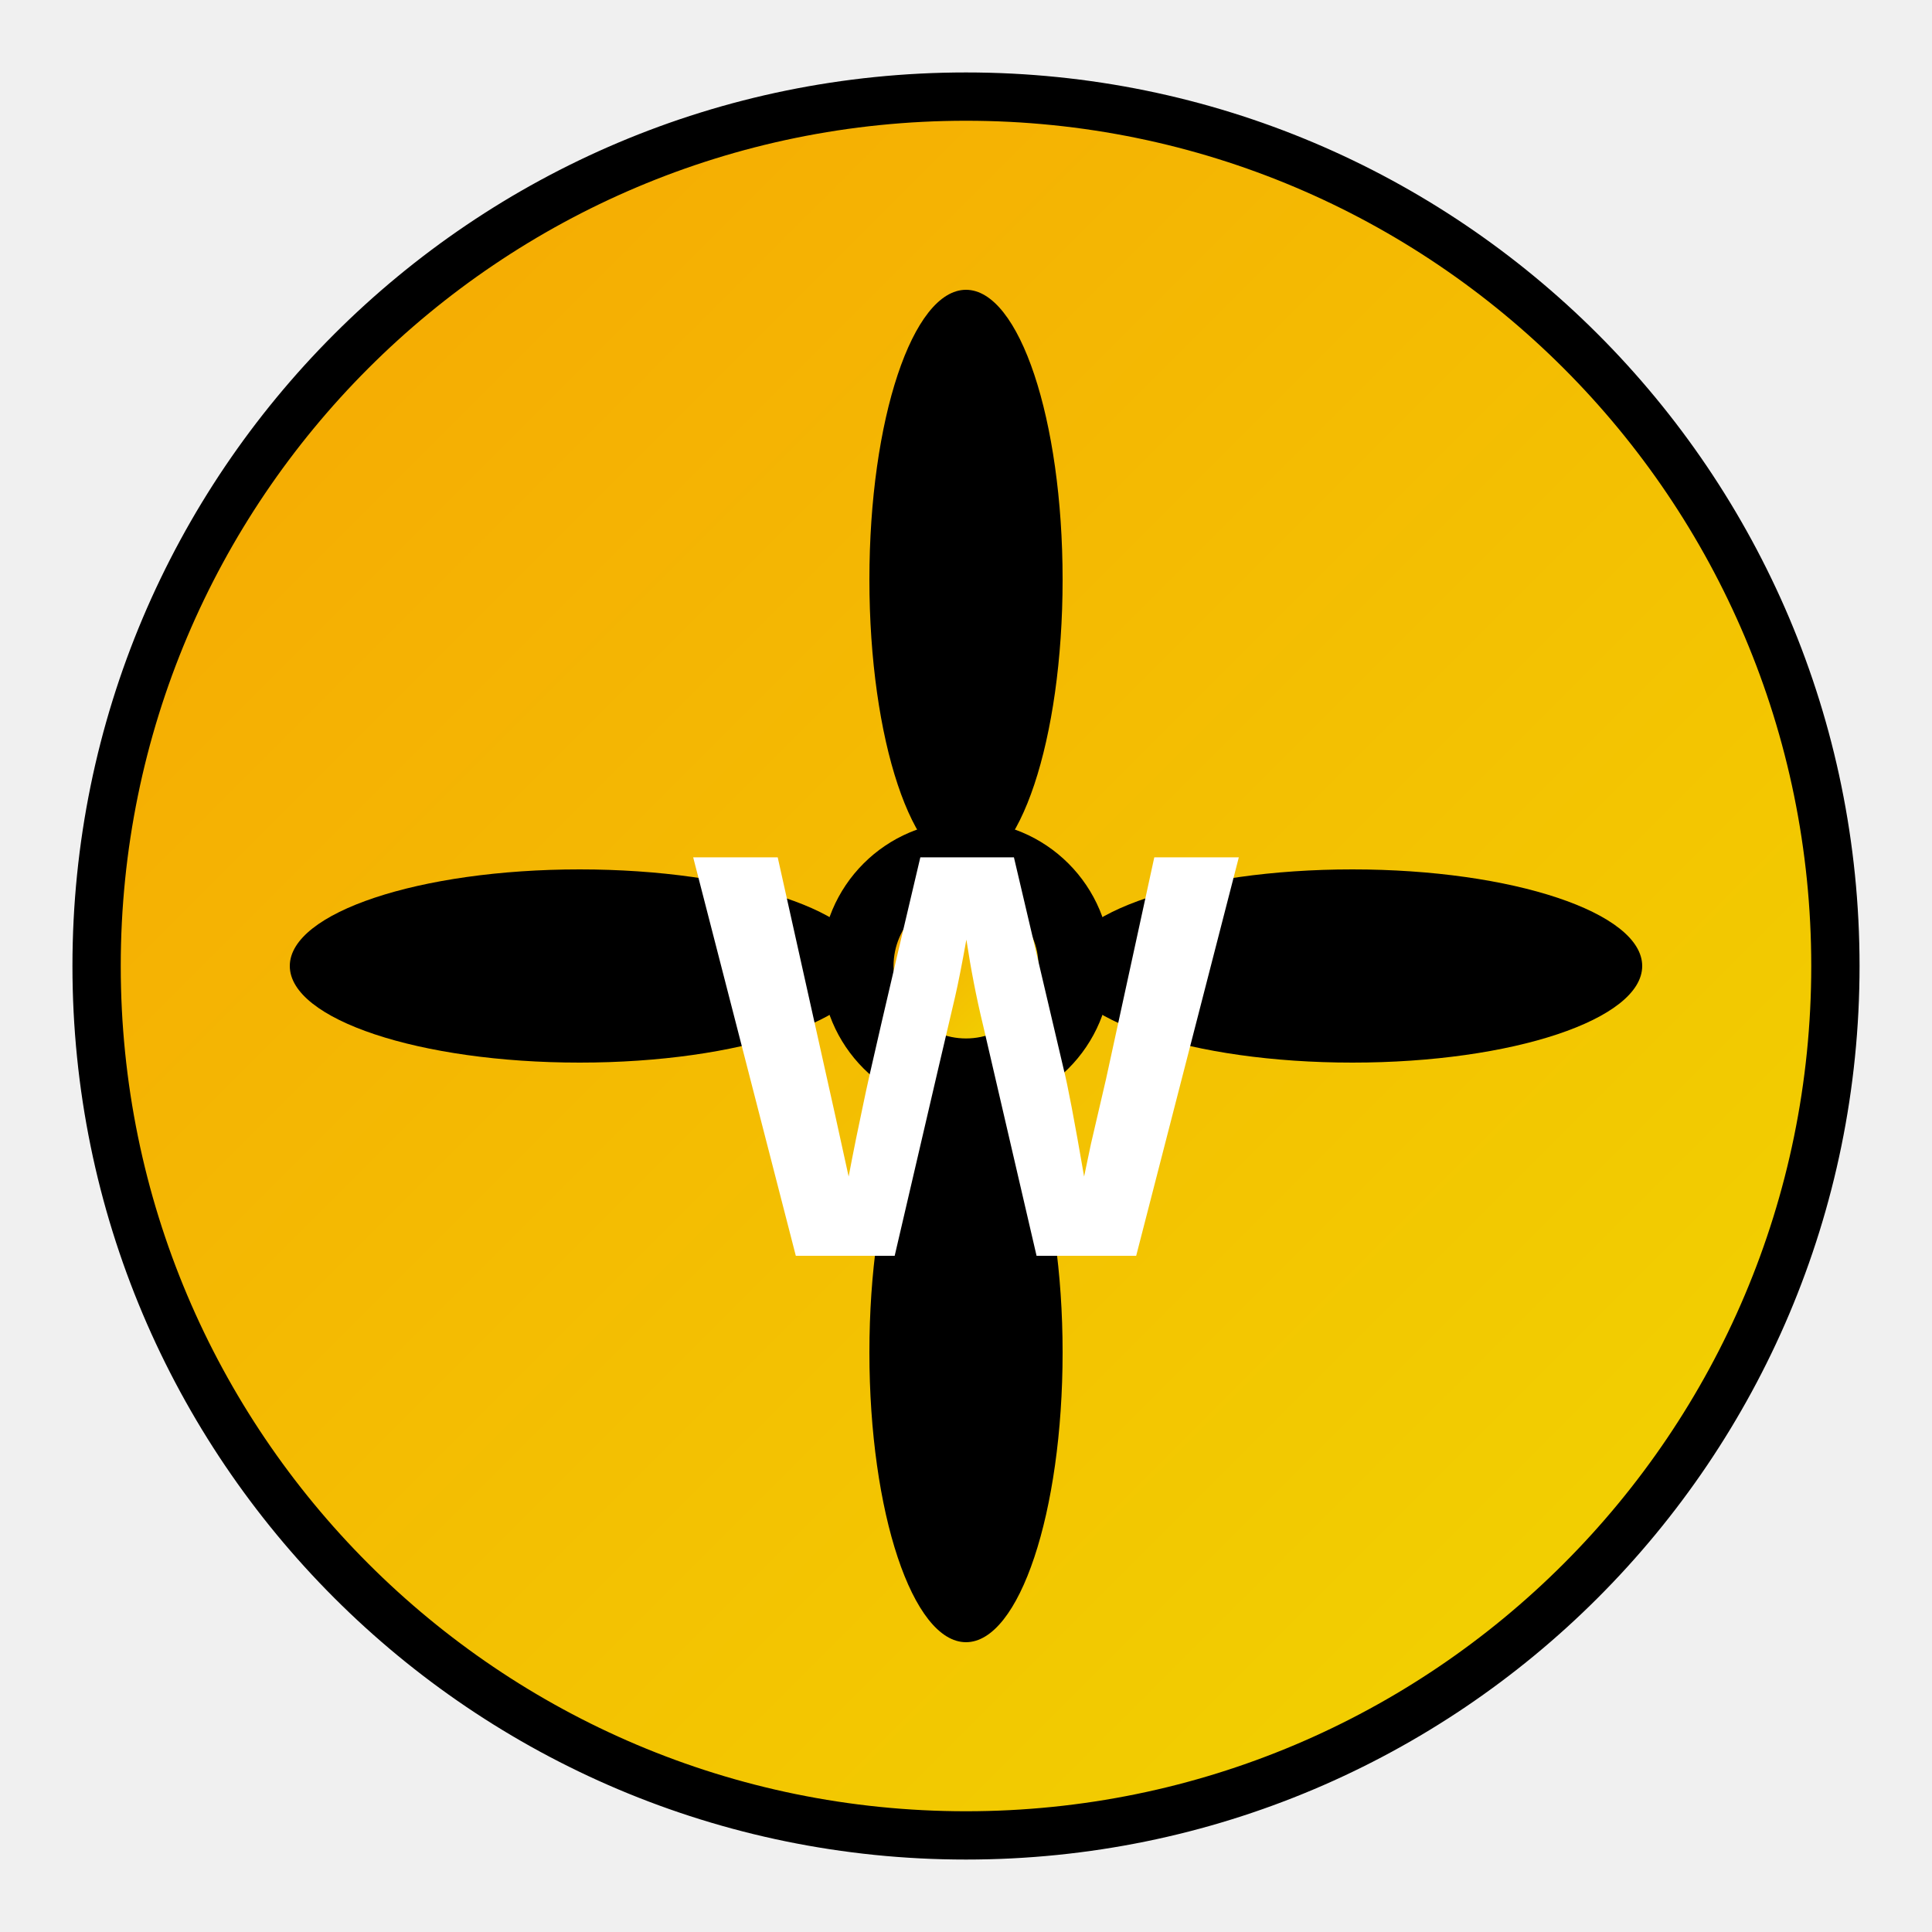
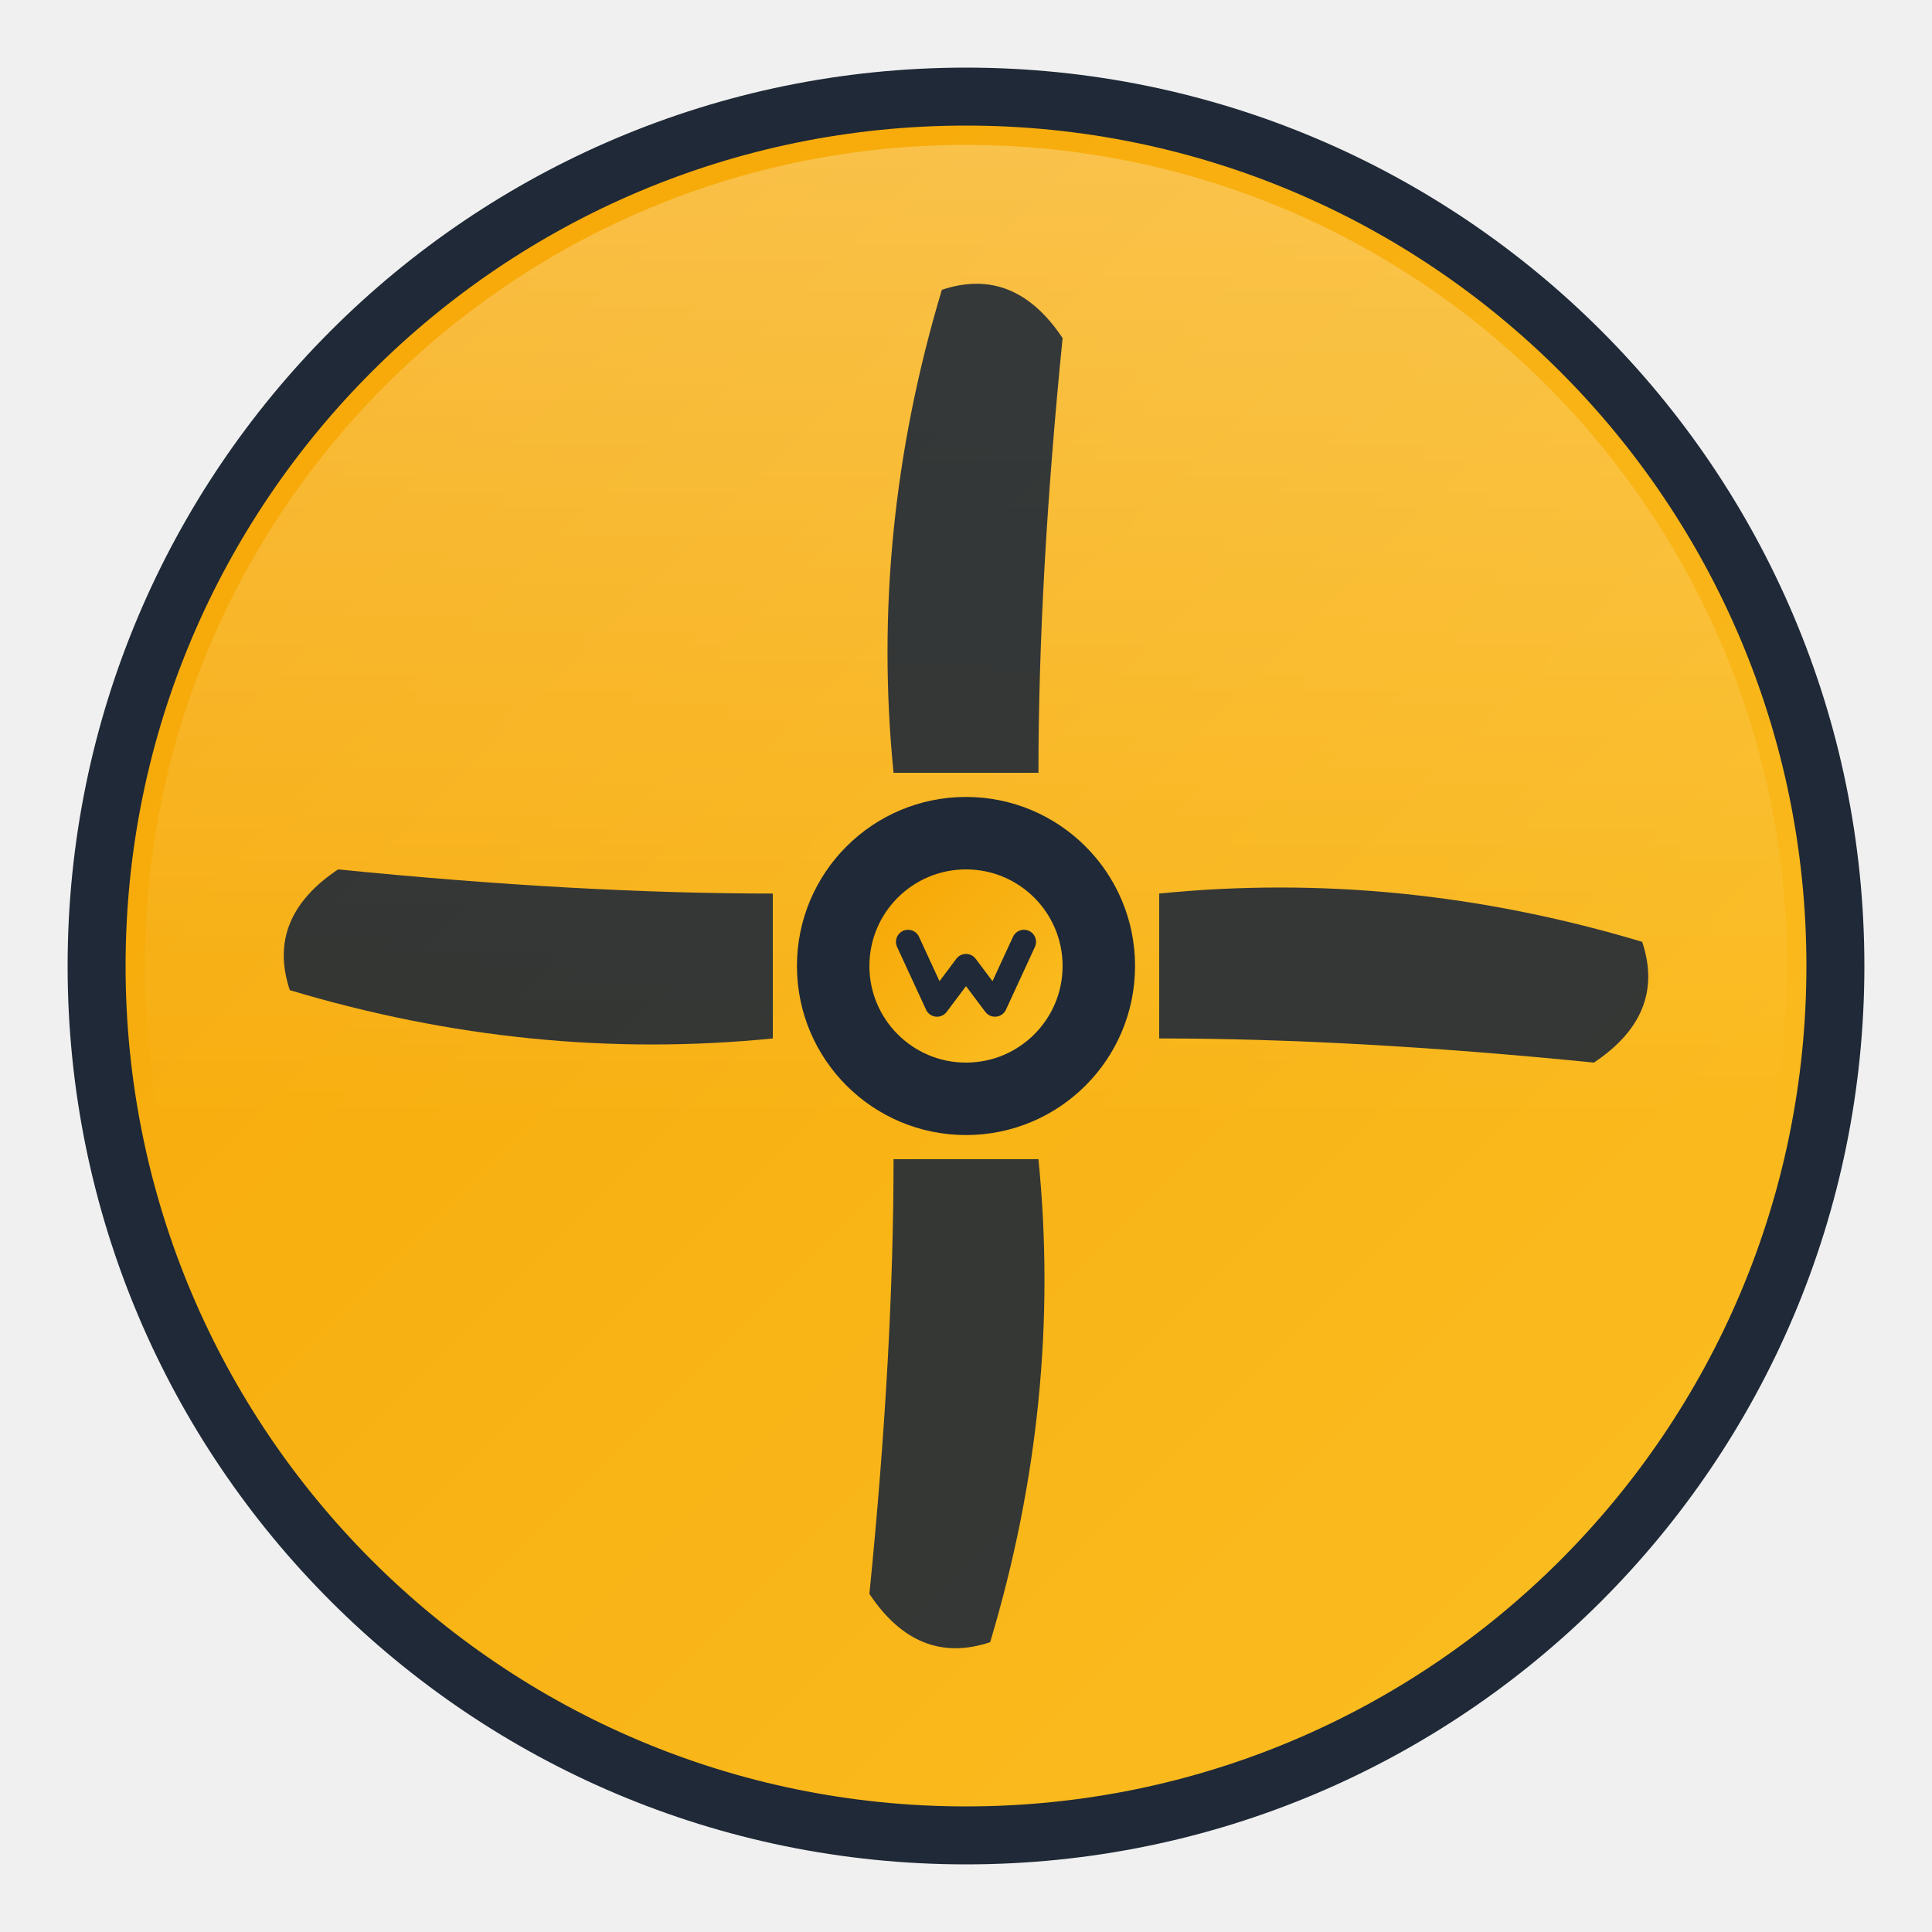
<svg xmlns="http://www.w3.org/2000/svg" width="40" height="40" viewBox="0 0 40 40">
  <defs>
-     <linearGradient id="logoGradient" x1="0%" y1="0%" x2="100%" y2="100%">
-       <stop offset="0%" style="stop-color:#f6a604;stop-opacity:1" />
-       <stop offset="100%" style="stop-color:#f1d600;stop-opacity:1" />
+     <linearGradient id="logoCircleGrad" x1="0%" y1="0%" x2="100%" y2="100%">
+       <stop offset="0%" stop-color="#f6a604" />
+       <stop offset="100%" stop-color="#fbbf24" />
+     </linearGradient>
+     <linearGradient id="logoShine" x1="0%" y1="0%" x2="0%" y2="100%">
+       <stop offset="0%" stop-color="#ffffff" stop-opacity="0.25" />
+       <stop offset="60%" stop-color="#ffffff" stop-opacity="0" />
    </linearGradient>
  </defs>
-   <circle cx="20" cy="20" r="18" fill="url(#logoGradient)" stroke="#000000" stroke-width="1" />
-   <g transform="translate(20,20)">
-     <ellipse cx="0" cy="-8" rx="2" ry="6" fill="#000000" transform="rotate(0)" />
-     <ellipse cx="0" cy="-8" rx="2" ry="6" fill="#000000" transform="rotate(90)" />
-     <ellipse cx="0" cy="-8" rx="2" ry="6" fill="#000000" transform="rotate(180)" />
-     <ellipse cx="0" cy="-8" rx="2" ry="6" fill="#000000" transform="rotate(270)" />
-     <circle cx="0" cy="0" r="3" fill="#000000" />
-     <circle cx="0" cy="0" r="1.5" fill="url(#logoGradient)" />
+   <circle cx="20" cy="20" r="18" fill="url(#logoCircleGrad)" stroke="#1f2937" stroke-width="1.2" />
+   <circle cx="20" cy="20" r="17" fill="url(#logoShine)" />
+   <g transform="translate(20, 20)" fill="#1f2937">
+     <path d="M-1.5,-4 Q-2,-9 -0.5,-14 Q1,-14.5 2,-13 Q1.5,-8 1.5,-4 Z" opacity="0.9" />
+     <path d="M4,-1.5 Q9,-2 14,-0.5 Q14.5,1 13,2 Q8,1.5 4,1.5 Z" opacity="0.9" />
+     <path d="M1.5,4 Q2,9 0.5,14 Q-1,14.5 -2,13 Q-1.5,8 -1.5,4 Z" opacity="0.9" />
+     <path d="M-4,1.5 Q-9,2 -14,0.5 Q-14.5,-1 -13,-2 Q-8,-1.5 -4,-1.5 Z" opacity="0.9" />
+     <circle cx="0" cy="0" r="3.5" fill="#1f2937" />
+     <circle cx="0" cy="0" r="2" fill="url(#logoCircleGrad)" />
+     <path d="M-1.2,-0.5 L-0.6,0.8 L0,0 L0.6,0.8 L1.2,-0.5" stroke="#1f2937" stroke-width="0.5" fill="none" stroke-linecap="round" stroke-linejoin="round" />
  </g>
-   <text x="20" y="26" font-family="Arial, sans-serif" font-size="12" font-weight="bold" text-anchor="middle" fill="#FFFFFF">W</text>
</svg>
